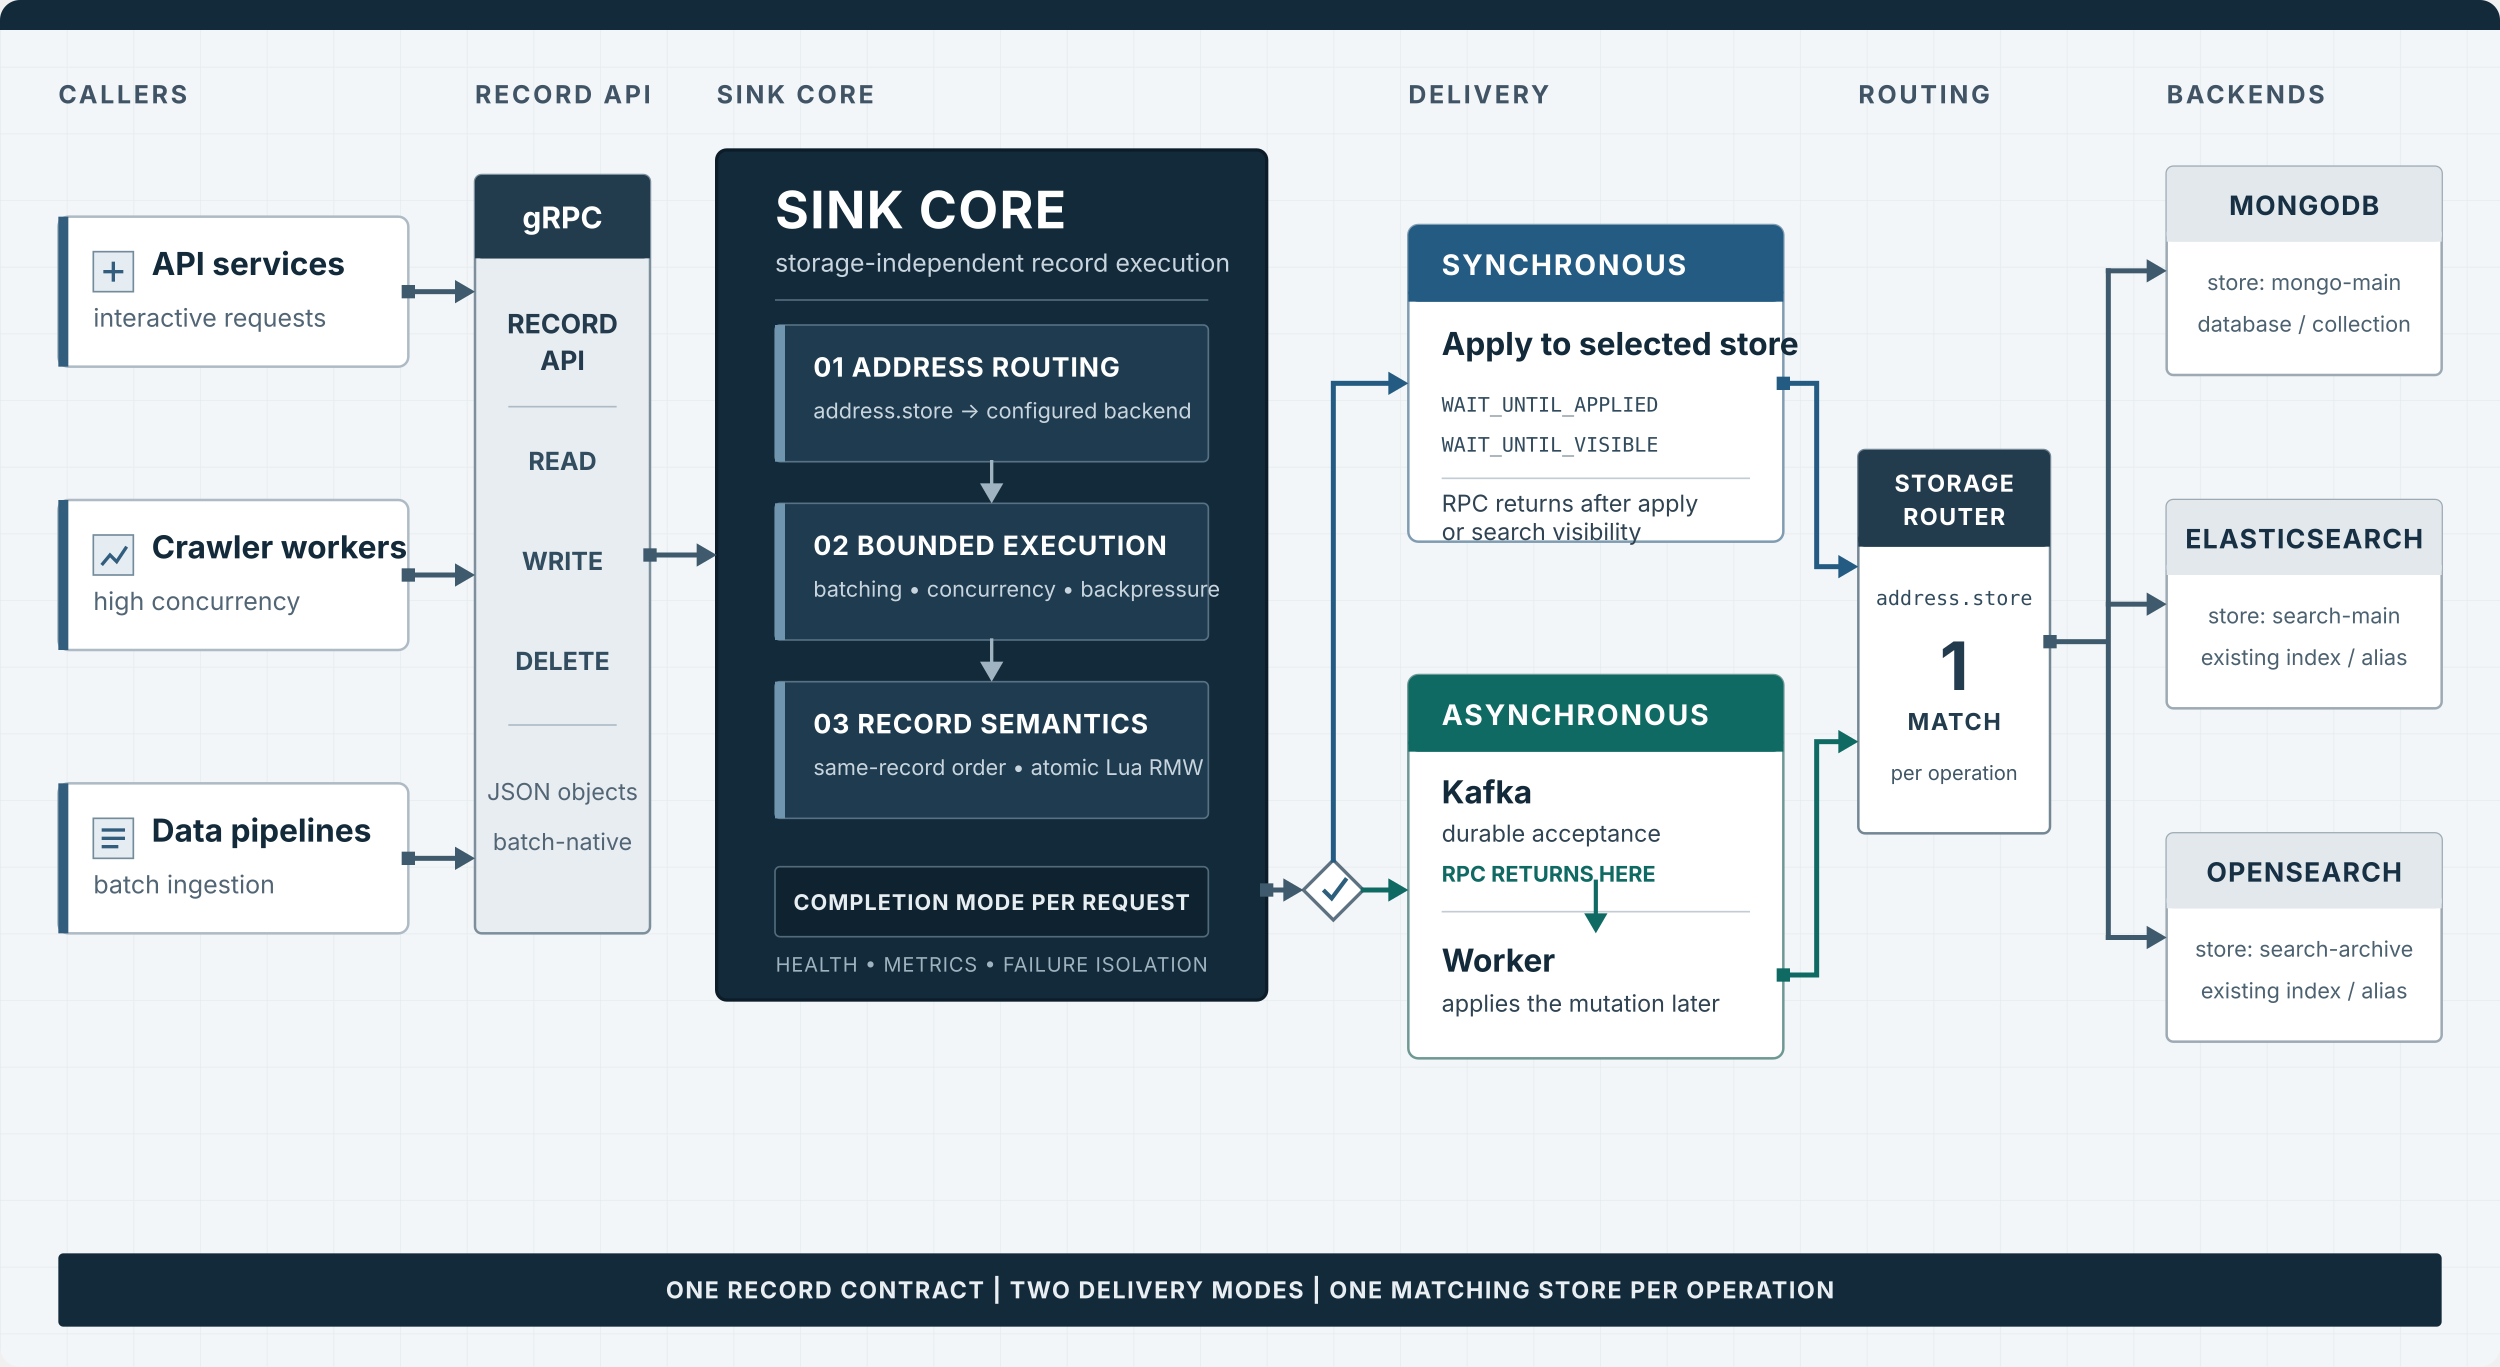
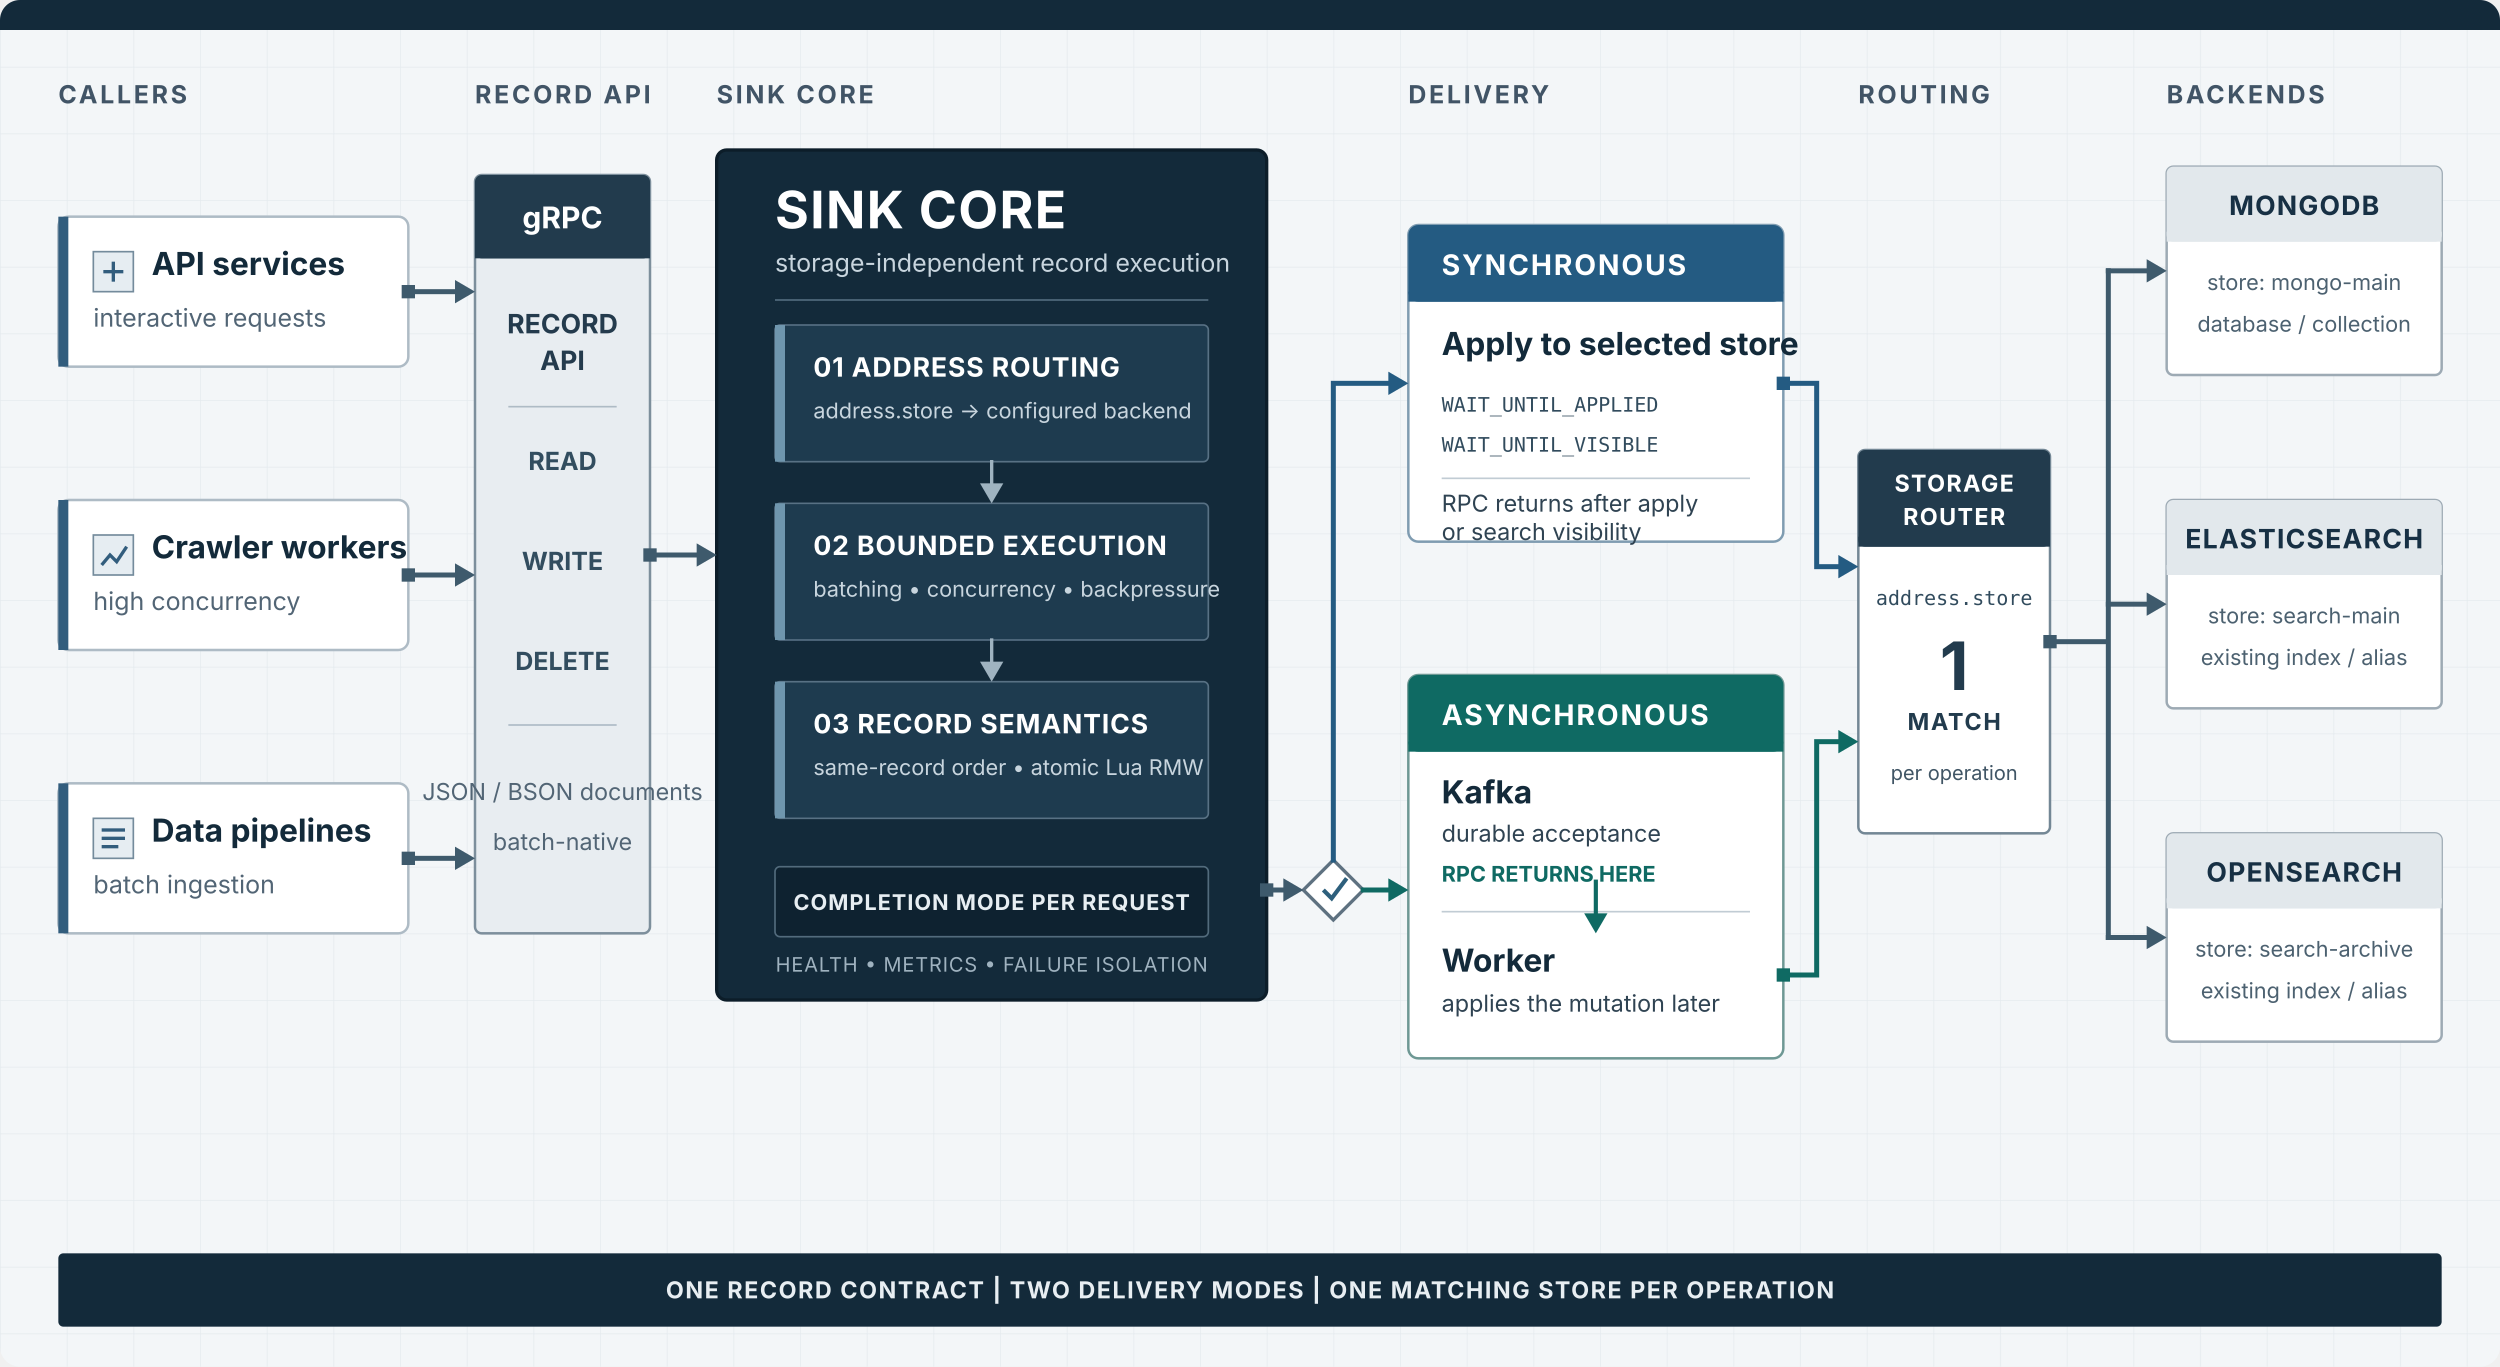
<svg xmlns="http://www.w3.org/2000/svg" width="1500" height="820" viewBox="0 0 1500 820" role="img" aria-labelledby="title description">
  <defs>
    <pattern id="grid" width="40" height="40" patternUnits="userSpaceOnUse">
      <path d="M40 0H0V40" fill="none" stroke="#d8e0e6" stroke-width="1" opacity="0.48" />
    </pattern>
    <style>
      text { font-family: Inter, ui-sans-serif, -apple-system, BlinkMacSystemFont, "Segoe UI", sans-serif; }
      .section { fill: #415466; font-size: 15px; font-weight: 700; letter-spacing: 1.6px; }
      .module-title { fill: #132a3a; font-size: 19px; font-weight: 700; }
      .module-copy { fill: #526575; font-size: 15px; }
      .micro { fill: #5f7180; font-size: 13px; }
      .core-title { fill: #ffffff; font-size: 31px; font-weight: 700; letter-spacing: 0.8px; }
      .core-subtitle { fill: #c8d5de; font-size: 15px; }
      .step-title { fill: #ffffff; font-size: 16px; font-weight: 700; letter-spacing: 0.5px; }
      .step-copy { fill: #c8d5de; font-size: 13px; }
      .lane-title { fill: #ffffff; font-size: 17px; font-weight: 700; letter-spacing: 1.1px; }
      .lane-copy { fill: #2f4352; font-size: 14px; }
      .code { fill: #314b5d; font-family: ui-monospace, SFMono-Regular, Menlo, Consolas, monospace; font-size: 12px; }
      .route-title { fill: #ffffff; font-size: 14px; font-weight: 700; letter-spacing: 0.8px; }
      .route-copy { fill: #405565; font-size: 12px; }
      .store-title { fill: #173044; font-size: 16px; font-weight: 700; letter-spacing: 0.7px; }
      .store-copy { fill: #4c6170; font-size: 13px; }
      .footer { fill: #e8eef2; font-size: 14px; font-weight: 700; letter-spacing: 0.9px; }
    </style>
  </defs>
  <rect width="1500" height="820" rx="12" fill="#f3f6f8" />
  <rect width="1500" height="820" rx="12" fill="url(#grid)" />
  <path d="M12 0H1488A12 12 0 0 1 1500 12V18H0V12A12 12 0 0 1 12 0Z" fill="#132a3a" />
  <text class="section" x="35" y="62">CALLERS</text>
  <text class="section" x="285" y="62">RECORD API</text>
  <text class="section" x="430" y="62">SINK CORE</text>
  <text class="section" x="845" y="62">DELIVERY</text>
  <text class="section" x="1115" y="62">ROUTING</text>
  <text class="section" x="1300" y="62">BACKENDS</text>
  <g>
    <rect x="35" y="130" width="210" height="90" rx="6" fill="#ffffff" stroke="#aebbc5" stroke-width="1.5" />
    <rect x="35" y="130" width="6" height="90" fill="#325d7d" />
    <rect x="56" y="151" width="24" height="24" fill="#e6edf2" stroke="#748b9c" />
    <path d="M62 163h12M68 157v12" stroke="#325d7d" stroke-width="2" />
    <text class="module-title" x="91" y="165">API services</text>
    <text class="module-copy" x="56" y="196">interactive requests</text>
    <rect x="35" y="300" width="210" height="90" rx="6" fill="#ffffff" stroke="#aebbc5" stroke-width="1.5" />
    <rect x="35" y="300" width="6" height="90" fill="#325d7d" />
    <rect x="56" y="321" width="24" height="24" fill="#e6edf2" stroke="#748b9c" />
    <path d="M61 339l5-6 4 4 6-9" fill="none" stroke="#325d7d" stroke-width="2" />
    <text class="module-title" x="91" y="335">Crawler workers</text>
    <text class="module-copy" x="56" y="366">high concurrency</text>
    <rect x="35" y="470" width="210" height="90" rx="6" fill="#ffffff" stroke="#aebbc5" stroke-width="1.5" />
    <rect x="35" y="470" width="6" height="90" fill="#325d7d" />
    <rect x="56" y="491" width="24" height="24" fill="#e6edf2" stroke="#748b9c" />
    <path d="M61 498h14M61 503h14M61 508h10" stroke="#325d7d" stroke-width="2" />
    <text class="module-title" x="91" y="505">Data pipelines</text>
    <text class="module-copy" x="56" y="536">batch ingestion</text>
  </g>
  <g>
    <rect x="285" y="105" width="105" height="455" rx="4" fill="#e8edf1" stroke="#7d8f9c" stroke-width="1.5" />
    <rect x="285" y="105" width="105" height="50" rx="4" fill="#223b4d" />
    <rect x="285" y="149" width="105" height="6" fill="#223b4d" />
    <text x="337.5" y="137" text-anchor="middle" fill="#ffffff" font-size="18" font-weight="700">gRPC</text>
    <text x="337.5" y="200" text-anchor="middle" fill="#243b4d" font-size="16" font-weight="700">RECORD</text>
    <text x="337.5" y="222" text-anchor="middle" fill="#243b4d" font-size="16" font-weight="700">API</text>
    <path d="M305 244H370" stroke="#aebbc5" />
    <text x="337.5" y="282" text-anchor="middle" fill="#324d5f" font-size="15" font-weight="700">READ</text>
    <text x="337.5" y="342" text-anchor="middle" fill="#324d5f" font-size="15" font-weight="700">WRITE</text>
    <text x="337.5" y="402" text-anchor="middle" fill="#324d5f" font-size="15" font-weight="700">DELETE</text>
    <path d="M305 435H370" stroke="#aebbc5" />
-     <text x="337.5" y="480" text-anchor="middle" fill="#526575" font-size="14">JSON objects</text>
+     <text x="337.5" y="480" text-anchor="middle" fill="#526575" font-size="14">JSON / BSON documents</text>
    <text x="337.5" y="510" text-anchor="middle" fill="#526575" font-size="14">batch-native</text>
  </g>
  <g>
    <rect x="430" y="90" width="330" height="510" rx="6" fill="#132a3a" stroke="#0c1d29" stroke-width="2" />
    <text class="core-title" x="465" y="137">SINK CORE</text>
    <text class="core-subtitle" x="465" y="163">storage-independent record execution</text>
    <path d="M465 180H725" stroke="#526b7c" />
    <rect x="465" y="195" width="260" height="82" rx="3" fill="#1e3b4f" stroke="#587184" />
    <rect x="465" y="195" width="6" height="82" fill="#6f96ae" />
    <text class="step-title" x="488" y="226">01  ADDRESS ROUTING</text>
    <text class="step-copy" x="488" y="251">address.store → configured backend</text>
    <rect x="465" y="302" width="260" height="82" rx="3" fill="#1e3b4f" stroke="#587184" />
    <rect x="465" y="302" width="6" height="82" fill="#6f96ae" />
    <text class="step-title" x="488" y="333">02  BOUNDED EXECUTION</text>
    <text class="step-copy" x="488" y="358">batching • concurrency • backpressure</text>
    <rect x="465" y="409" width="260" height="82" rx="3" fill="#1e3b4f" stroke="#587184" />
    <rect x="465" y="409" width="6" height="82" fill="#6f96ae" />
    <text class="step-title" x="488" y="440">03  RECORD SEMANTICS</text>
    <text class="step-copy" x="488" y="465">same-record order • atomic Lua RMW</text>
    <rect x="465" y="520" width="260" height="42" rx="3" fill="#0e2230" stroke="#526b7c" />
    <text x="595" y="546" text-anchor="middle" fill="#e7eef2" font-size="13" font-weight="700" letter-spacing="0.6px">COMPLETION MODE PER REQUEST</text>
    <text x="595" y="583" text-anchor="middle" fill="#9fb2bf" font-size="12" letter-spacing="0.5px">HEALTH • METRICS • FAILURE ISOLATION</text>
  </g>
  <g>
    <polygon points="800,516 818,534 800,552 782,534" fill="#ffffff" stroke="#5e7180" stroke-width="2" />
    <path d="M794 534l5 5 9-12" fill="none" stroke="#2d5f7c" stroke-width="2.5" />
  </g>
  <g>
    <rect x="845" y="135" width="225" height="190" rx="6" fill="#ffffff" stroke="#7f9cb1" stroke-width="1.5" />
    <rect x="845" y="135" width="225" height="46" rx="6" fill="#245b82" />
    <rect x="845" y="175" width="225" height="6" fill="#245b82" />
    <text class="lane-title" x="865" y="165">SYNCHRONOUS</text>
    <text class="module-title" x="865" y="213">Apply to selected store</text>
    <text class="code" x="865" y="247">WAIT_UNTIL_APPLIED</text>
    <text class="code" x="865" y="271">WAIT_UNTIL_VISIBLE</text>
    <path d="M865 287H1050" stroke="#c1ccd4" />
    <text class="lane-copy" x="865" y="307">RPC returns after apply</text>
    <text class="lane-copy" x="865" y="324">or search visibility</text>
    <rect x="845" y="405" width="225" height="230" rx="6" fill="#ffffff" stroke="#6e9894" stroke-width="1.5" />
    <rect x="845" y="405" width="225" height="46" rx="6" fill="#0f6a63" />
    <rect x="845" y="445" width="225" height="6" fill="#0f6a63" />
    <text class="lane-title" x="865" y="435">ASYNCHRONOUS</text>
    <text class="module-title" x="865" y="482">Kafka</text>
    <text class="lane-copy" x="865" y="505">durable acceptance</text>
    <text x="865" y="529" fill="#0f6a63" font-size="13" font-weight="700">RPC RETURNS HERE</text>
    <path d="M865 547H1050" stroke="#c1ccd4" />
    <text class="module-title" x="865" y="583">Worker</text>
    <text class="lane-copy" x="865" y="607">applies the mutation later</text>
  </g>
  <g>
    <rect x="1115" y="270" width="115" height="230" rx="4" fill="#ffffff" stroke="#738795" stroke-width="1.5" />
    <rect x="1115" y="270" width="115" height="58" rx="4" fill="#223b4d" />
    <rect x="1115" y="322" width="115" height="6" fill="#223b4d" />
    <text class="route-title" x="1172.5" y="295" text-anchor="middle">STORAGE</text>
    <text class="route-title" x="1172.5" y="315" text-anchor="middle">ROUTER</text>
    <text class="code" x="1172.5" y="363" text-anchor="middle">address.store</text>
    <text x="1172.5" y="414" text-anchor="middle" fill="#223b4d" font-size="40" font-weight="700">1</text>
    <text x="1172.5" y="438" text-anchor="middle" fill="#223b4d" font-size="14" font-weight="700" letter-spacing="1px">MATCH</text>
    <text class="route-copy" x="1172.5" y="468" text-anchor="middle">per operation</text>
  </g>
  <g>
    <rect x="1300" y="100" width="165" height="125" rx="4" fill="#ffffff" stroke="#9daab4" stroke-width="1.5" />
    <rect x="1300" y="100" width="165" height="45" rx="4" fill="#e2e8ec" />
    <rect x="1300" y="139" width="165" height="6" fill="#e2e8ec" />
    <text class="store-title" x="1382.5" y="129" text-anchor="middle">MONGODB</text>
    <text class="store-copy" x="1382.5" y="174" text-anchor="middle">store: mongo-main</text>
    <text class="store-copy" x="1382.5" y="199" text-anchor="middle">database / collection</text>
    <rect x="1300" y="300" width="165" height="125" rx="4" fill="#ffffff" stroke="#9daab4" stroke-width="1.5" />
    <rect x="1300" y="300" width="165" height="45" rx="4" fill="#e2e8ec" />
    <rect x="1300" y="339" width="165" height="6" fill="#e2e8ec" />
    <text class="store-title" x="1382.5" y="329" text-anchor="middle">ELASTICSEARCH</text>
    <text class="store-copy" x="1382.5" y="374" text-anchor="middle">store: search-main</text>
    <text class="store-copy" x="1382.5" y="399" text-anchor="middle">existing index / alias</text>
    <rect x="1300" y="500" width="165" height="125" rx="4" fill="#ffffff" stroke="#9daab4" stroke-width="1.5" />
    <rect x="1300" y="500" width="165" height="45" rx="4" fill="#e2e8ec" />
    <rect x="1300" y="539" width="165" height="6" fill="#e2e8ec" />
    <text class="store-title" x="1382.5" y="529" text-anchor="middle">OPENSEARCH</text>
    <text class="store-copy" x="1382.5" y="574" text-anchor="middle">store: search-archive</text>
    <text class="store-copy" x="1382.5" y="599" text-anchor="middle">existing index / alias</text>
  </g>
  <g fill="none" stroke-linecap="square" stroke-linejoin="miter">
    <path d="M245 175H273" stroke="#3e5a6c" stroke-width="3" />
    <path d="M245 345H273" stroke="#3e5a6c" stroke-width="3" />
    <path d="M245 515H273" stroke="#3e5a6c" stroke-width="3" />
    <path d="M390 333H418" stroke="#3e5a6c" stroke-width="3" />
    <path d="M760 534H770" stroke="#3e5a6c" stroke-width="3" />
    <path d="M800 516V230H833" stroke="#245b82" stroke-width="3" />
    <path d="M818 534H833" stroke="#0f6a63" stroke-width="3" />
    <path d="M1070 230H1090V340H1103" stroke="#245b82" stroke-width="3" />
    <path d="M1070 585H1090V445H1103" stroke="#0f6a63" stroke-width="3" />
    <path d="M1230 385H1265V162.5M1265 385V562.5" stroke="#3e5a6c" stroke-width="3" />
    <path d="M1265 162.5H1288M1265 362.5H1288M1265 562.5H1288" stroke="#3e5a6c" stroke-width="3" />
    <path d="M595 277V290M595 384V397" stroke="#9fb3c0" stroke-width="2" />
    <path d="M957.5 529V548" stroke="#0f6a63" stroke-width="2.5" />
  </g>
  <g aria-hidden="true">
    <rect x="241" y="171" width="8" height="8" fill="#3e5a6c" />
    <rect x="241" y="341" width="8" height="8" fill="#3e5a6c" />
    <rect x="241" y="511" width="8" height="8" fill="#3e5a6c" />
    <polygon points="285,175 273,168 273,182" fill="#3e5a6c" />
    <polygon points="285,345 273,338 273,352" fill="#3e5a6c" />
    <polygon points="285,515 273,508 273,522" fill="#3e5a6c" />
    <rect x="386" y="329" width="8" height="8" fill="#3e5a6c" />
    <polygon points="430,333 418,326 418,340" fill="#3e5a6c" />
    <rect x="756" y="530" width="8" height="8" fill="#3e5a6c" />
    <polygon points="782,534 770,527 770,541" fill="#3e5a6c" />
    <polygon points="845,230 833,223 833,237" fill="#245b82" />
    <polygon points="845,534 833,527 833,541" fill="#0f6a63" />
    <rect x="1066" y="226" width="8" height="8" fill="#245b82" />
    <rect x="1066" y="581" width="8" height="8" fill="#0f6a63" />
    <polygon points="1115,340 1103,333 1103,347" fill="#245b82" />
    <polygon points="1115,445 1103,438 1103,452" fill="#0f6a63" />
    <rect x="1226" y="381" width="8" height="8" fill="#3e5a6c" />
    <polygon points="1300,162.5 1288,155.5 1288,169.5" fill="#3e5a6c" />
    <polygon points="1300,362.5 1288,355.5 1288,369.5" fill="#3e5a6c" />
    <polygon points="1300,562.5 1288,555.5 1288,569.5" fill="#3e5a6c" />
    <polygon points="595,302 588,290 602,290" fill="#9fb3c0" />
    <polygon points="595,409 588,397 602,397" fill="#9fb3c0" />
    <polygon points="957.5,560 950.5,548 964.5,548" fill="#0f6a63" />
  </g>
  <rect x="35" y="752" width="1430" height="44" rx="3" fill="#132a3a" />
  <text class="footer" x="750" y="779" text-anchor="middle">ONE RECORD CONTRACT   |   TWO DELIVERY MODES   |   ONE MATCHING STORE PER OPERATION</text>
</svg>
